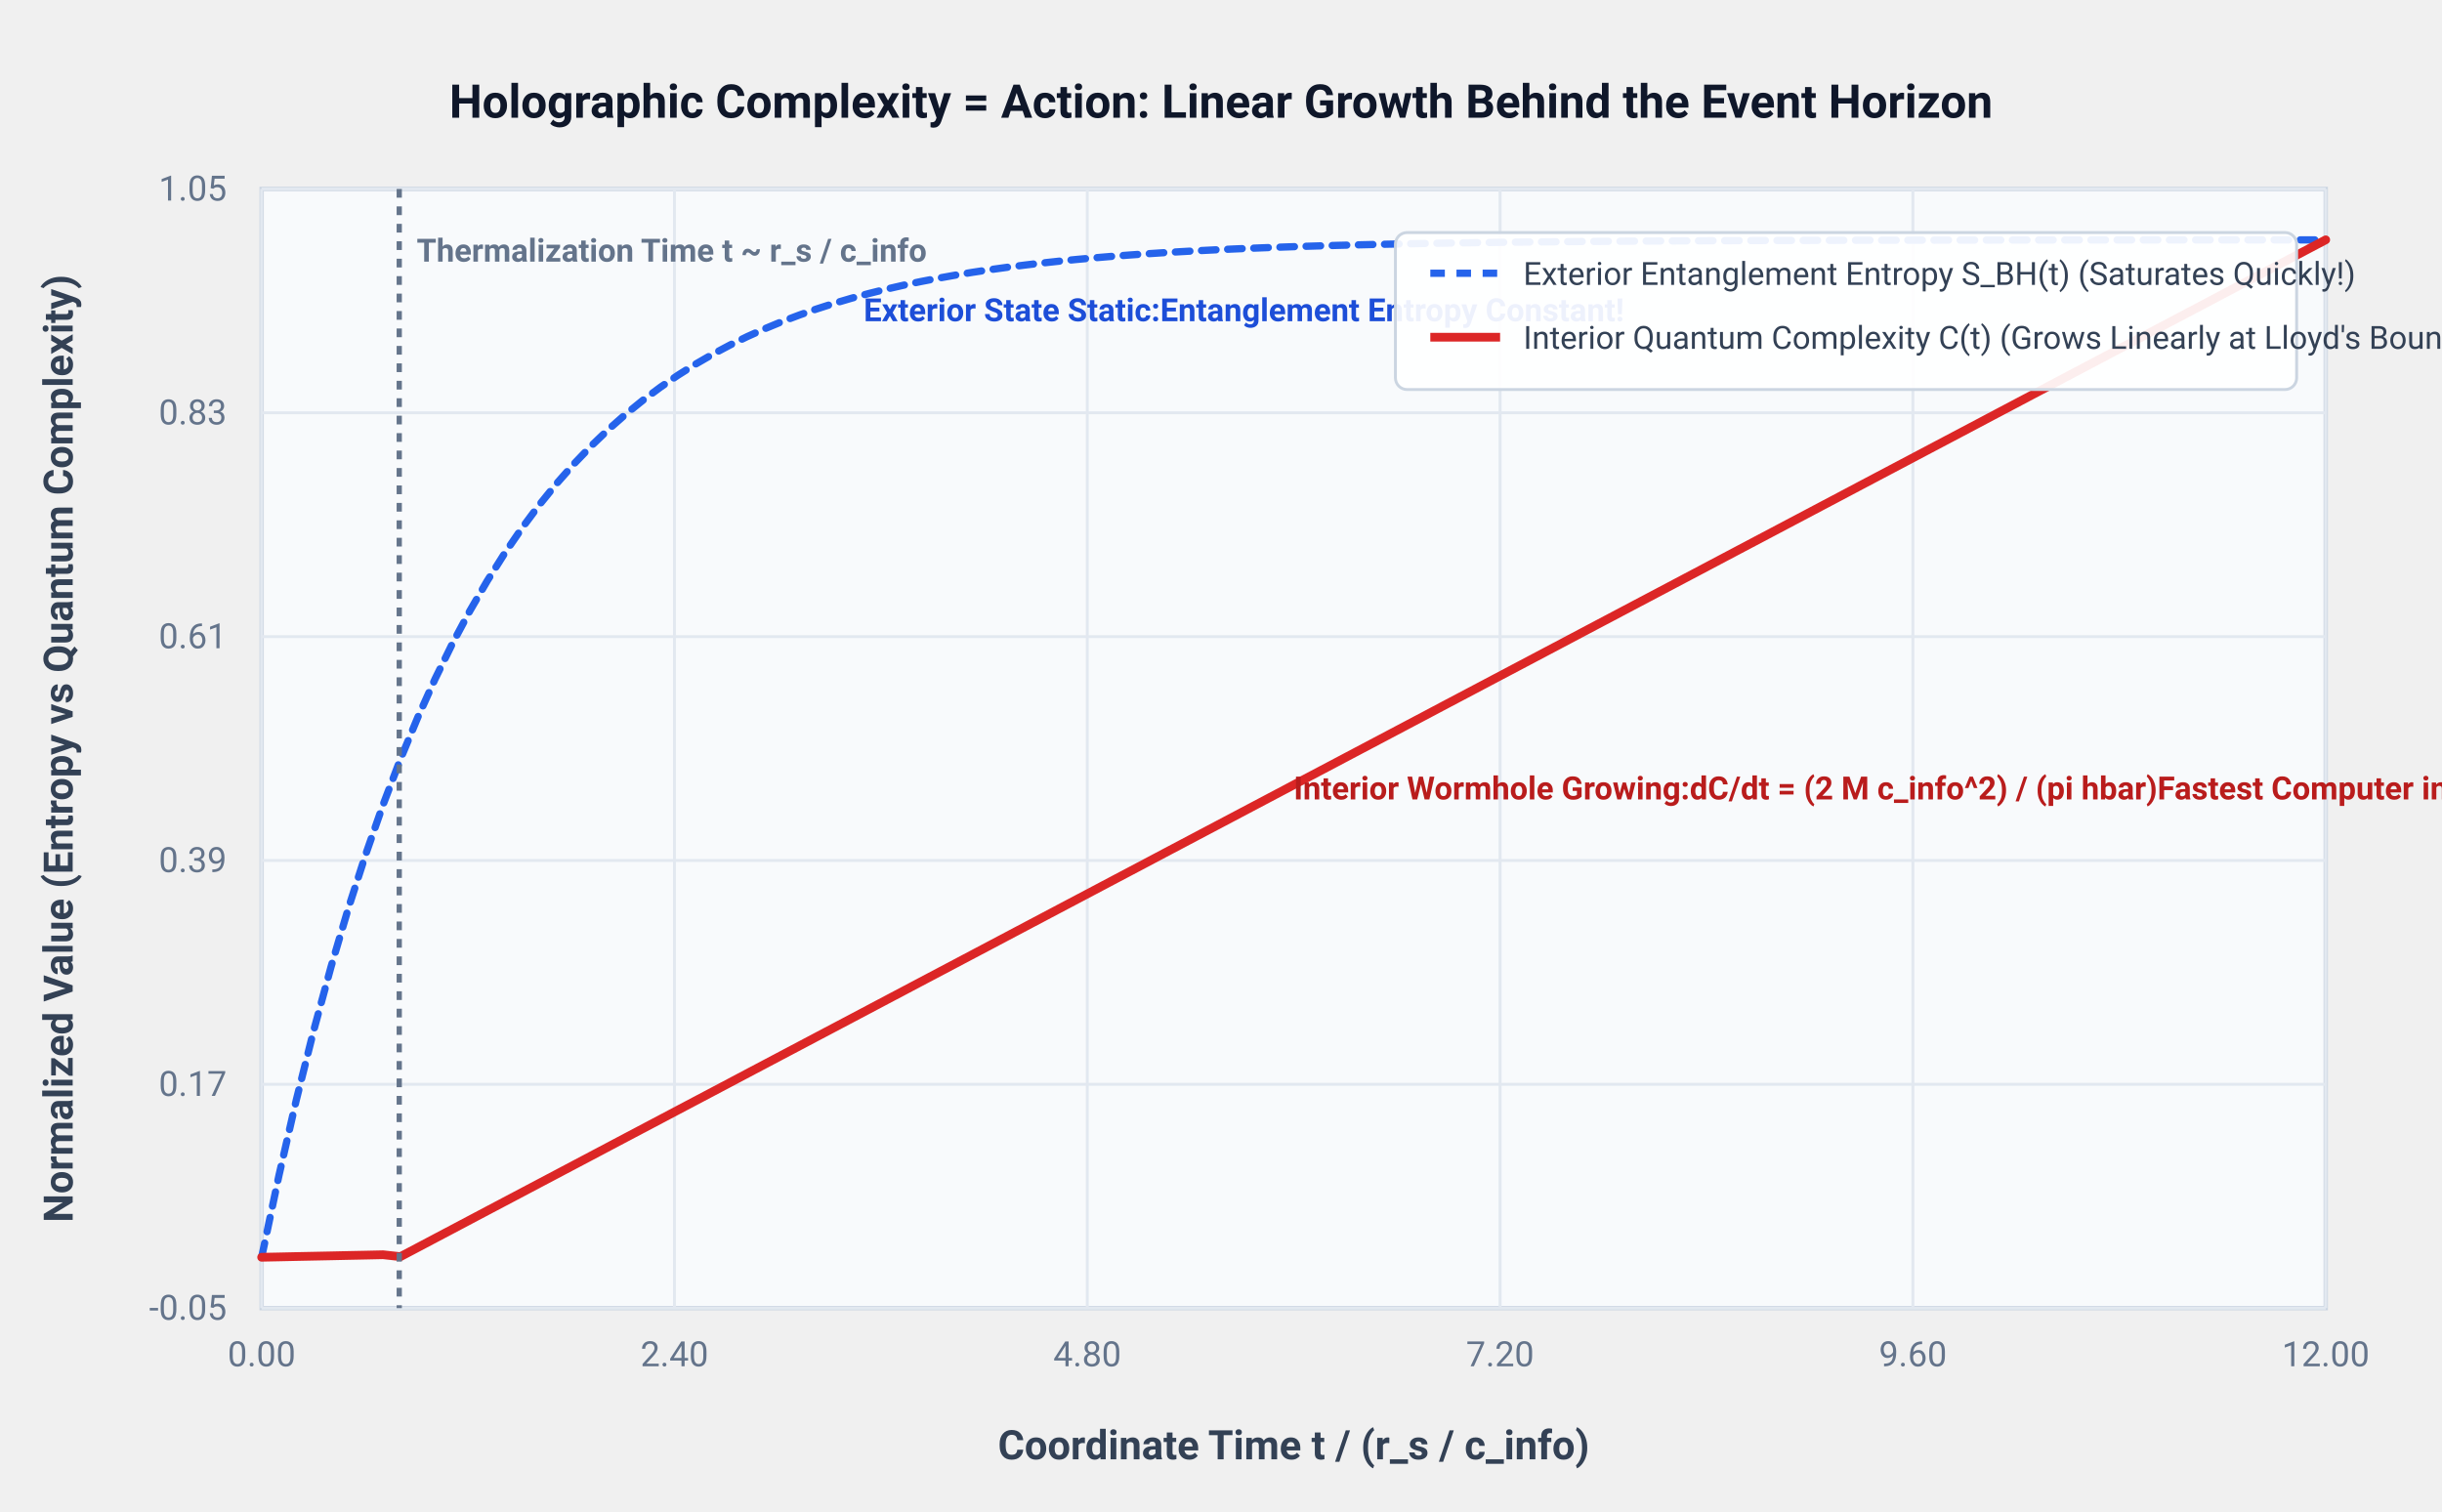
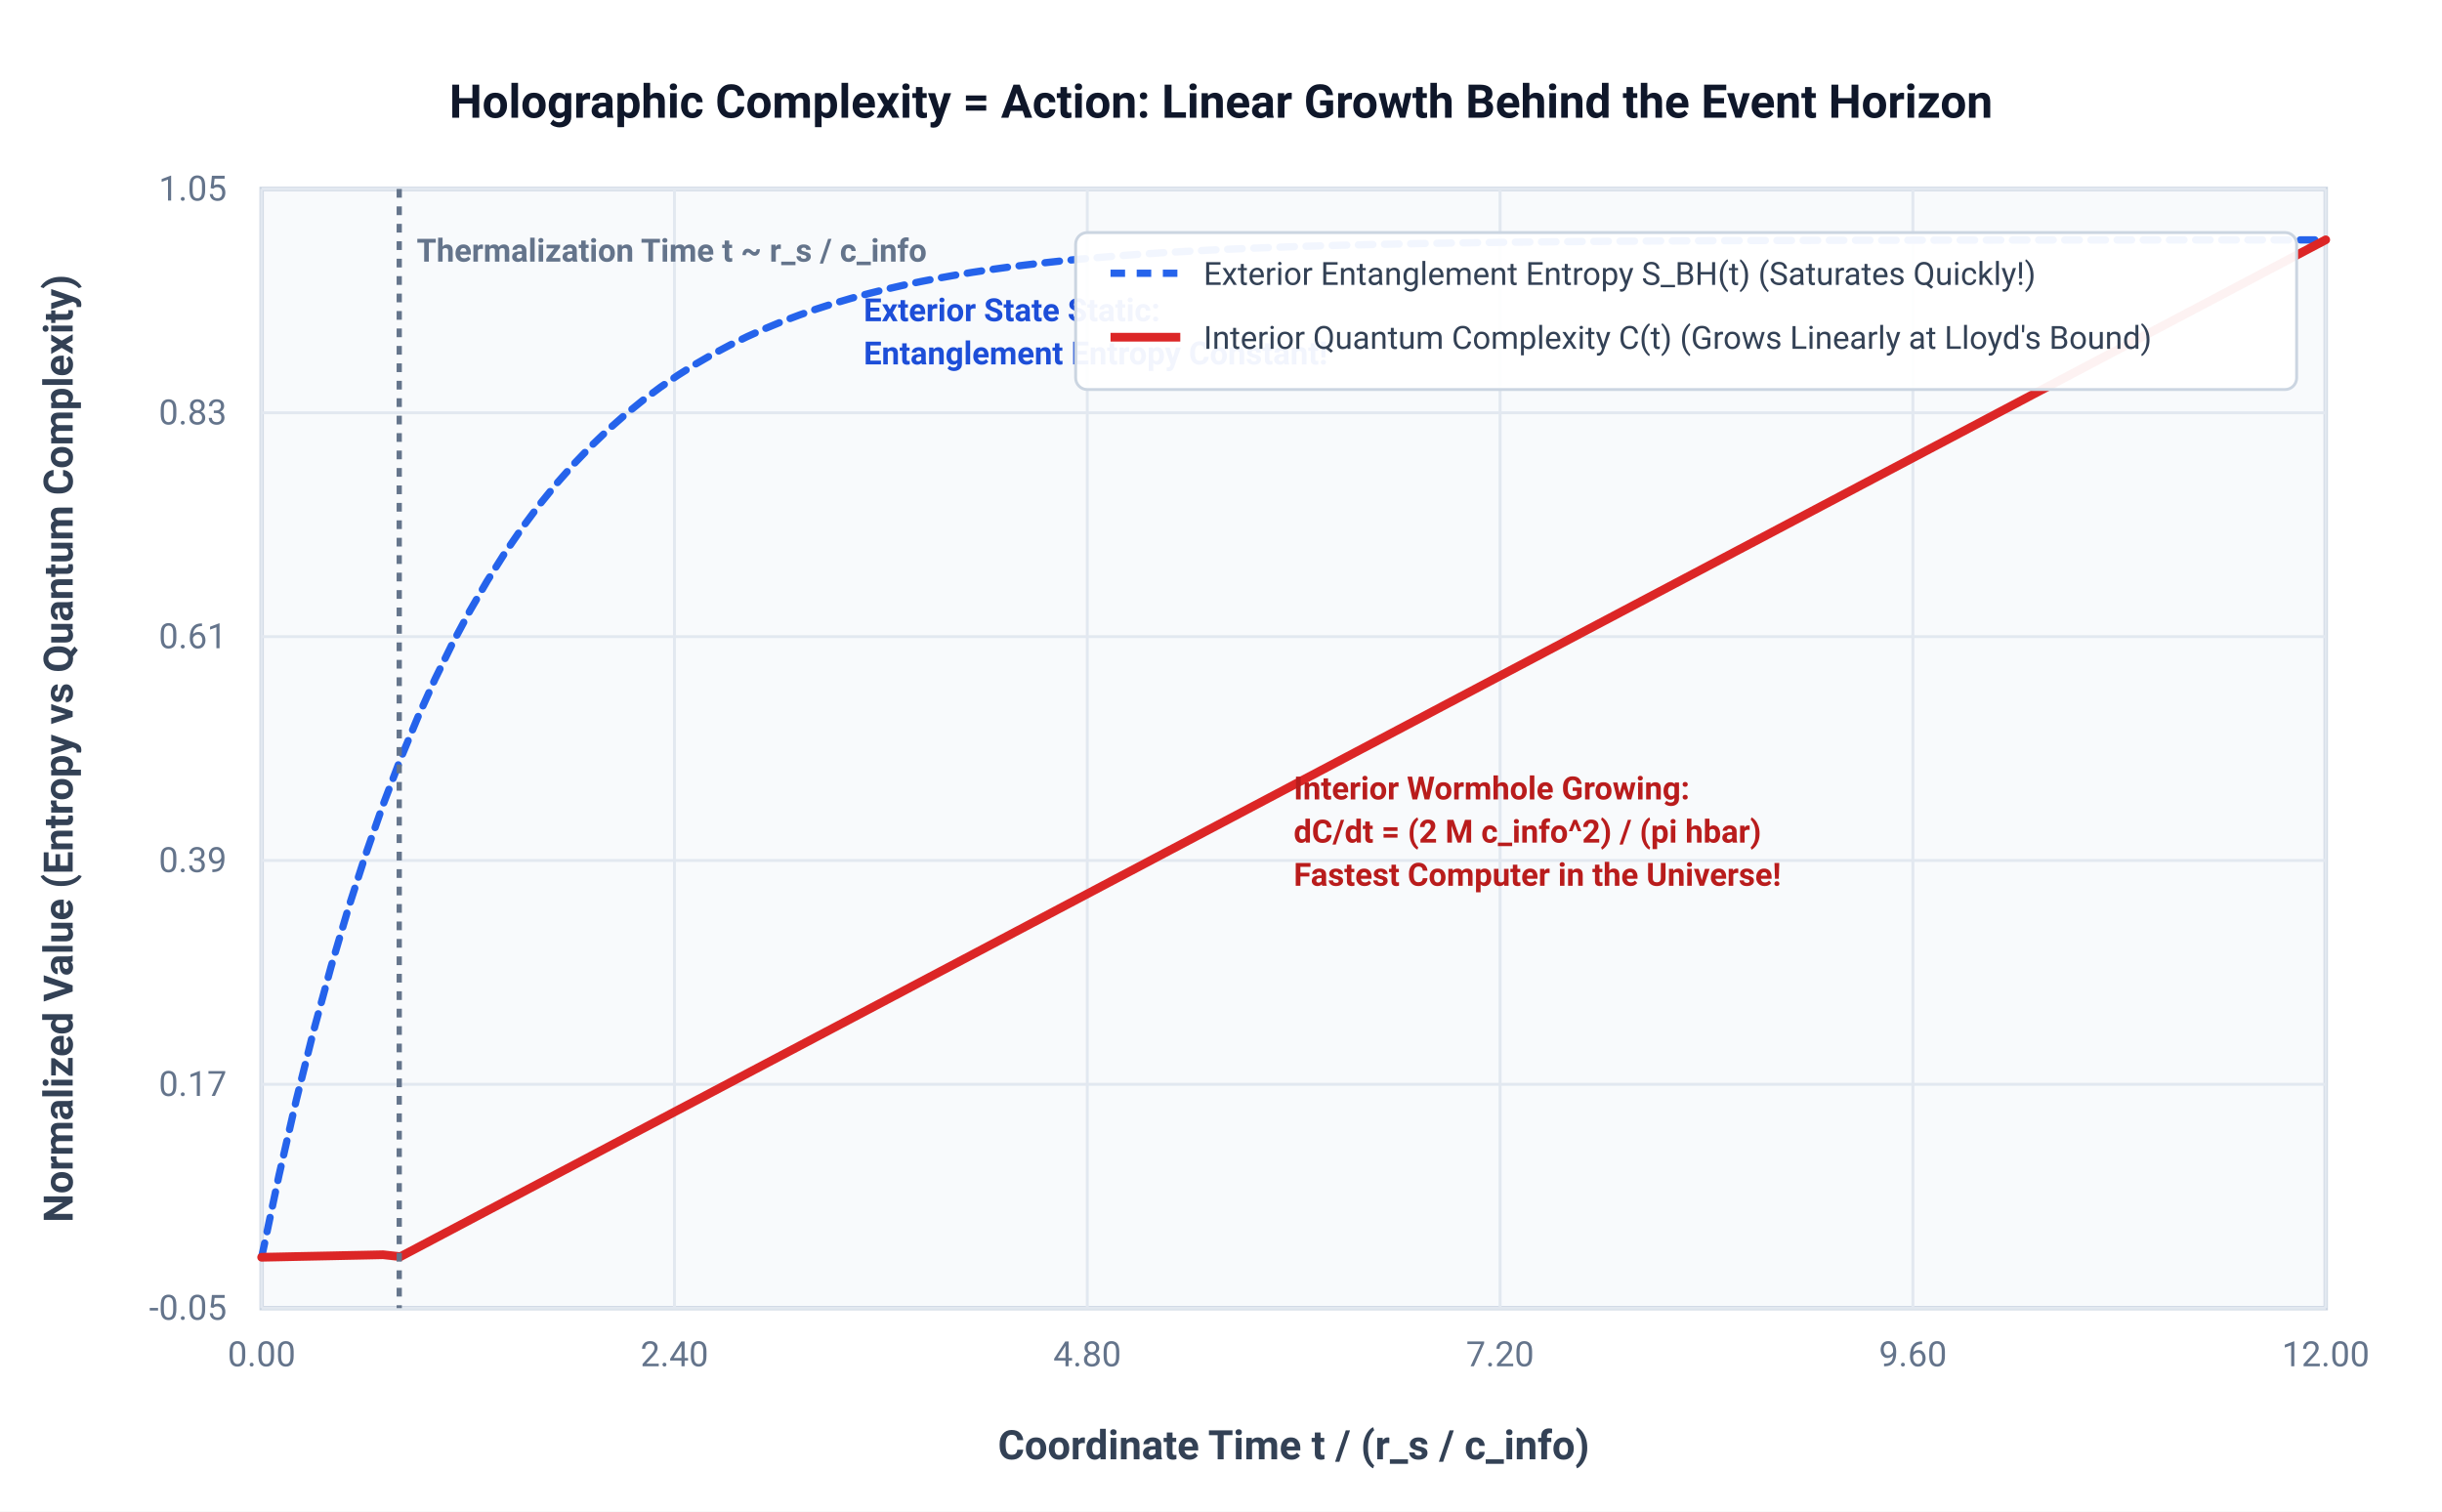
- <svg xmlns="http://www.w3.org/2000/svg" viewBox="0 0 840 520" width="840" height="520" style="background-color: #ffffff; font-family: -apple-system, BlinkMacSystemFont, 'Segoe UI', Roboto, sans-serif;">
+ <svg xmlns="http://www.w3.org/2000/svg" viewBox="0 0 840 520" width="840" height="520" style="background-color: #ffffff; font-family: system-ui, -apple-system, BlinkMacSystemFont, 'Segoe UI', Roboto, sans-serif;">
+   <rect width="100%" height="100%" fill="#ffffff" />
  <text x="420.0" y="40.5" text-anchor="middle" font-size="16" font-weight="bold" fill="#0f172a">Holographic Complexity = Action: Linear Growth Behind the Event Horizon</text>
  <rect x="90" y="65" width="710" height="385" fill="#f8fafc" stroke="#cbd5e1" stroke-width="1.5" />
-   <line x1="90.0" y1="65" x2="90.0" y2="450" stroke="#e2e8f0" stroke-width="1" />
-   <text x="90.0" y="470" text-anchor="middle" font-size="12" fill="#64748b">0.00</text>
-   <line x1="90" y1="450.0" x2="800" y2="450.0" stroke="#e2e8f0" stroke-width="1" />
-   <text x="78" y="454.0" text-anchor="end" font-size="12" fill="#64748b">-0.05</text>
-   <line x1="232.0" y1="65" x2="232.0" y2="450" stroke="#e2e8f0" stroke-width="1" />
-   <text x="232.0" y="470" text-anchor="middle" font-size="12" fill="#64748b">2.40</text>
-   <line x1="90" y1="373.0" x2="800" y2="373.0" stroke="#e2e8f0" stroke-width="1" />
-   <text x="78" y="377.0" text-anchor="end" font-size="12" fill="#64748b">0.17</text>
-   <line x1="374.0" y1="65" x2="374.0" y2="450" stroke="#e2e8f0" stroke-width="1" />
-   <text x="374.0" y="470" text-anchor="middle" font-size="12" fill="#64748b">4.80</text>
-   <line x1="90" y1="296.0" x2="800" y2="296.0" stroke="#e2e8f0" stroke-width="1" />
-   <text x="78" y="300.0" text-anchor="end" font-size="12" fill="#64748b">0.39</text>
-   <line x1="516.0" y1="65" x2="516.0" y2="450" stroke="#e2e8f0" stroke-width="1" />
-   <text x="516.0" y="470" text-anchor="middle" font-size="12" fill="#64748b">7.20</text>
-   <line x1="90" y1="219.0" x2="800" y2="219.0" stroke="#e2e8f0" stroke-width="1" />
-   <text x="78" y="223.0" text-anchor="end" font-size="12" fill="#64748b">0.61</text>
-   <line x1="658.0" y1="65" x2="658.0" y2="450" stroke="#e2e8f0" stroke-width="1" />
-   <text x="658.0" y="470" text-anchor="middle" font-size="12" fill="#64748b">9.60</text>
-   <line x1="90" y1="142.0" x2="800" y2="142.0" stroke="#e2e8f0" stroke-width="1" />
-   <text x="78" y="146.0" text-anchor="end" font-size="12" fill="#64748b">0.83</text>
-   <line x1="800.0" y1="65" x2="800.0" y2="450" stroke="#e2e8f0" stroke-width="1" />
-   <text x="800.0" y="470" text-anchor="middle" font-size="12" fill="#64748b">12.00</text>
-   <line x1="90" y1="65.0" x2="800" y2="65.0" stroke="#e2e8f0" stroke-width="1" />
-   <text x="78" y="69.0" text-anchor="end" font-size="12" fill="#64748b">1.05</text>
-   <text x="445.0" y="502" text-anchor="middle" font-size="14" font-weight="600" fill="#334155">Coordinate Time t / (r_s / c_info)</text>
-   <text x="25" y="257.5" text-anchor="middle" font-size="14" font-weight="600" fill="#334155" transform="rotate(-90 25 257.5)">Normalized Value (Entropy vs Quantum Complexity)</text>
+   <line x1="90.00" y1="65.00" x2="90.00" y2="450.00" stroke="#e2e8f0" stroke-width="1" />
+   <text x="90.00" y="470.00" text-anchor="middle" font-size="12" fill="#64748b">0.00</text>
+   <line x1="90.00" y1="450.00" x2="800.00" y2="450.00" stroke="#e2e8f0" stroke-width="1" />
+   <text x="78.00" y="454.00" text-anchor="end" font-size="12" fill="#64748b">-0.05</text>
+   <line x1="232.00" y1="65.00" x2="232.00" y2="450.00" stroke="#e2e8f0" stroke-width="1" />
+   <text x="232.00" y="470.00" text-anchor="middle" font-size="12" fill="#64748b">2.40</text>
+   <line x1="90.00" y1="373.00" x2="800.00" y2="373.00" stroke="#e2e8f0" stroke-width="1" />
+   <text x="78.00" y="377.00" text-anchor="end" font-size="12" fill="#64748b">0.17</text>
+   <line x1="374.00" y1="65.00" x2="374.00" y2="450.00" stroke="#e2e8f0" stroke-width="1" />
+   <text x="374.00" y="470.00" text-anchor="middle" font-size="12" fill="#64748b">4.80</text>
+   <line x1="90.00" y1="296.00" x2="800.00" y2="296.00" stroke="#e2e8f0" stroke-width="1" />
+   <text x="78.00" y="300.00" text-anchor="end" font-size="12" fill="#64748b">0.39</text>
+   <line x1="516.00" y1="65.00" x2="516.00" y2="450.00" stroke="#e2e8f0" stroke-width="1" />
+   <text x="516.00" y="470.00" text-anchor="middle" font-size="12" fill="#64748b">7.20</text>
+   <line x1="90.00" y1="219.00" x2="800.00" y2="219.00" stroke="#e2e8f0" stroke-width="1" />
+   <text x="78.00" y="223.00" text-anchor="end" font-size="12" fill="#64748b">0.61</text>
+   <line x1="658.00" y1="65.00" x2="658.00" y2="450.00" stroke="#e2e8f0" stroke-width="1" />
+   <text x="658.00" y="470.00" text-anchor="middle" font-size="12" fill="#64748b">9.60</text>
+   <line x1="90.00" y1="142.00" x2="800.00" y2="142.00" stroke="#e2e8f0" stroke-width="1" />
+   <text x="78.00" y="146.00" text-anchor="end" font-size="12" fill="#64748b">0.83</text>
+   <line x1="800.00" y1="65.00" x2="800.00" y2="450.00" stroke="#e2e8f0" stroke-width="1" />
+   <text x="800.00" y="470.00" text-anchor="middle" font-size="12" fill="#64748b">12.00</text>
+   <line x1="90.00" y1="65.00" x2="800.00" y2="65.00" stroke="#e2e8f0" stroke-width="1" />
+   <text x="78.00" y="69.00" text-anchor="end" font-size="12" fill="#64748b">1.05</text>
+   <text x="445.00" y="502.00" text-anchor="middle" font-size="14" font-weight="600" fill="#334155">Coordinate Time t / (r_s / c_info)</text>
+   <text x="25" y="257.50" text-anchor="middle" font-size="14" font-weight="600" fill="#334155" transform="rotate(-90 25 257.5)">Normalized Value (Entropy vs Quantum Complexity)</text>
  <polyline points="90.00,432.50 95.97,404.29 101.93,378.35 107.90,354.51 113.87,332.58 119.83,312.43 125.80,293.90 131.76,276.86 137.73,261.19 143.70,246.79 149.66,233.55 155.63,221.37 161.60,210.18 167.56,199.89 173.53,190.43 179.50,181.73 185.46,173.73 191.43,166.38 197.39,159.62 203.36,153.40 209.33,147.69 215.29,142.43 221.26,137.60 227.23,133.16 233.19,129.08 239.16,125.32 245.13,121.87 251.09,118.70 257.06,115.78 263.03,113.10 268.99,110.63 274.96,108.37 280.92,106.28 286.89,104.36 292.86,102.60 298.82,100.98 304.79,99.49 310.76,98.12 316.72,96.86 322.69,95.71 328.66,94.64 334.62,93.66 340.59,92.76 346.55,91.94 352.52,91.18 358.49,90.48 364.45,89.83 370.42,89.24 376.39,88.70 382.35,88.20 388.32,87.74 394.29,87.32 400.25,86.93 406.22,86.57 412.18,86.24 418.15,85.94 424.12,85.66 430.08,85.41 436.05,85.18 442.02,84.96 447.98,84.76 453.95,84.58 459.92,84.41 465.88,84.26 471.85,84.12 477.82,83.99 483.78,83.87 489.75,83.76 495.71,83.65 501.68,83.56 507.65,83.48 513.61,83.40 519.58,83.32 525.55,83.26 531.51,83.20 537.48,83.14 543.45,83.09 549.41,83.04 555.38,83.00 561.34,82.96 567.31,82.92 573.28,82.89 579.24,82.86 585.21,82.83 591.18,82.80 597.14,82.78 603.11,82.75 609.08,82.73 615.04,82.72 621.01,82.70 626.97,82.68 632.94,82.67 638.91,82.65 644.87,82.64 650.84,82.63 656.81,82.62 662.77,82.61 668.74,82.60 674.71,82.59 680.67,82.59 686.64,82.58 692.61,82.57 698.57,82.57 704.54,82.56 710.50,82.56 716.47,82.55 722.44,82.55 728.40,82.54 734.37,82.54 740.34,82.54 746.30,82.53 752.27,82.53 758.24,82.53 764.20,82.53 770.17,82.52 776.13,82.52 782.10,82.52 788.07,82.52 794.03,82.52 800.00,82.52" fill="none" stroke="#2563eb" stroke-width="2.5" stroke-dasharray="5 4" stroke-linejoin="round" stroke-linecap="round" />
  <polyline points="90.00,432.50 95.97,432.38 101.93,432.25 107.90,432.13 113.87,432.01 119.83,431.88 125.80,431.76 131.76,431.63 137.73,432.29 143.70,429.14 149.66,425.99 155.63,422.84 161.60,419.68 167.56,416.53 173.53,413.38 179.50,410.23 185.46,407.08 191.43,403.93 197.39,400.78 203.36,397.63 209.33,394.47 215.29,391.32 221.26,388.17 227.23,385.02 233.19,381.87 239.16,378.72 245.13,375.57 251.09,372.42 257.06,369.26 263.03,366.11 268.99,362.96 274.96,359.81 280.92,356.66 286.89,353.51 292.86,350.36 298.82,347.21 304.79,344.05 310.76,340.90 316.72,337.75 322.69,334.60 328.66,331.45 334.62,328.30 340.59,325.15 346.55,322.00 352.52,318.84 358.49,315.69 364.45,312.54 370.42,309.39 376.39,306.24 382.35,303.09 388.32,299.94 394.29,296.79 400.25,293.63 406.22,290.48 412.18,287.33 418.15,284.18 424.12,281.03 430.08,277.88 436.05,274.73 442.02,271.58 447.98,268.42 453.95,265.27 459.92,262.12 465.88,258.97 471.85,255.82 477.82,252.67 483.78,249.52 489.75,246.37 495.71,243.21 501.68,240.06 507.65,236.91 513.61,233.76 519.58,230.61 525.55,227.46 531.51,224.31 537.48,221.16 543.45,218.00 549.41,214.85 555.38,211.70 561.34,208.55 567.31,205.40 573.28,202.25 579.24,199.10 585.21,195.95 591.18,192.79 597.14,189.64 603.11,186.49 609.08,183.34 615.04,180.19 621.01,177.04 626.97,173.89 632.94,170.74 638.91,167.58 644.87,164.43 650.84,161.28 656.81,158.13 662.77,154.98 668.74,151.83 674.71,148.68 680.67,145.53 686.64,142.37 692.61,139.22 698.57,136.07 704.54,132.92 710.50,129.77 716.47,126.62 722.44,123.47 728.40,120.32 734.37,117.16 740.34,114.01 746.30,110.86 752.27,107.71 758.24,104.56 764.20,101.41 770.17,98.26 776.13,95.11 782.10,91.95 788.07,88.80 794.03,85.65 800.00,82.50" fill="none" stroke="#dc2626" stroke-width="3.0" stroke-linejoin="round" stroke-linecap="round" />
-   <line x1="137.333" y1="65" x2="137.333" y2="450" stroke="#64748b" stroke-width="1.8" stroke-dasharray="3 3" />
-   <text x="143.333" y="90" text-anchor="start" font-size="11" font-weight="bold" fill="#64748b">Thermalization Time t ~ r_s / c_info</text>
-   <text x="297.083" y="110.5" text-anchor="start" font-size="11" fill="#1d4ed8" font-weight="bold">Exterior State Static:
- Entanglement Entropy Constant!</text>
-   <text x="445.0" y="275.0" text-anchor="start" font-size="11" fill="#b91c1c" font-weight="bold">Interior Wormhole Growing:
- dC/dt = (2 M c_info^2) / (pi hbar)
- Fastest Computer in the Universe!</text>
-   <rect x="480" y="80" width="310" height="54" fill="rgba(255,255,255,0.92)" stroke="#cbd5e1" rx="4" ry="4" />
-   <line x1="492" y1="94" x2="516" y2="94" stroke="#2563eb" stroke-width="2.5" stroke-dasharray="5 4" />
-   <text x="524" y="98" font-size="11" fill="#334155">Exterior Entanglement Entropy S_BH(t) (Saturates Quickly!)</text>
-   <line x1="492" y1="116" x2="516" y2="116" stroke="#dc2626" stroke-width="3.0" />
-   <text x="524" y="120" font-size="11" fill="#334155">Interior Quantum Complexity C(t) (Grows Linearly at Lloyd's Bound)</text>
+   <line x1="137.33" y1="65.00" x2="137.33" y2="450.00" stroke="#64748b" stroke-width="1.8" stroke-dasharray="3 3" />
+   <text x="143.33" y="90.00" text-anchor="start" font-size="11" font-weight="bold" fill="#64748b">Thermalization Time t ~ r_s / c_info</text>
+   <text x="297.08" y="110.50" text-anchor="start" font-size="11" fill="#1d4ed8" font-weight="bold">Exterior State Static:</text>
+   <text x="297.08" y="125.35" text-anchor="start" font-size="11" fill="#1d4ed8" font-weight="bold">Entanglement Entropy Constant!</text>
+   <text x="445.00" y="275.00" text-anchor="start" font-size="11" fill="#b91c1c" font-weight="bold">Interior Wormhole Growing:</text>
+   <text x="445.00" y="289.85" text-anchor="start" font-size="11" fill="#b91c1c" font-weight="bold">dC/dt = (2 M c_info^2) / (pi hbar)</text>
+   <text x="445.00" y="304.70" text-anchor="start" font-size="11" fill="#b91c1c" font-weight="bold">Fastest Computer in the Universe!</text>
+   <rect x="370.00" y="80.00" width="420.00" height="54.00" fill="rgba(255,255,255,0.94)" stroke="#cbd5e1" rx="4" ry="4" />
+   <line x1="382.00" y1="94.00" x2="406.00" y2="94.00" stroke="#2563eb" stroke-width="2.5" stroke-dasharray="5 4" />
+   <text x="414.00" y="98.00" font-size="11" fill="#334155">Exterior Entanglement Entropy S_BH(t) (Saturates Quickly!)</text>
+   <line x1="382.00" y1="116.00" x2="406.00" y2="116.00" stroke="#dc2626" stroke-width="3.0" />
+   <text x="414.00" y="120.00" font-size="11" fill="#334155">Interior Quantum Complexity C(t) (Grows Linearly at Lloyd's Bound)</text>
</svg>
